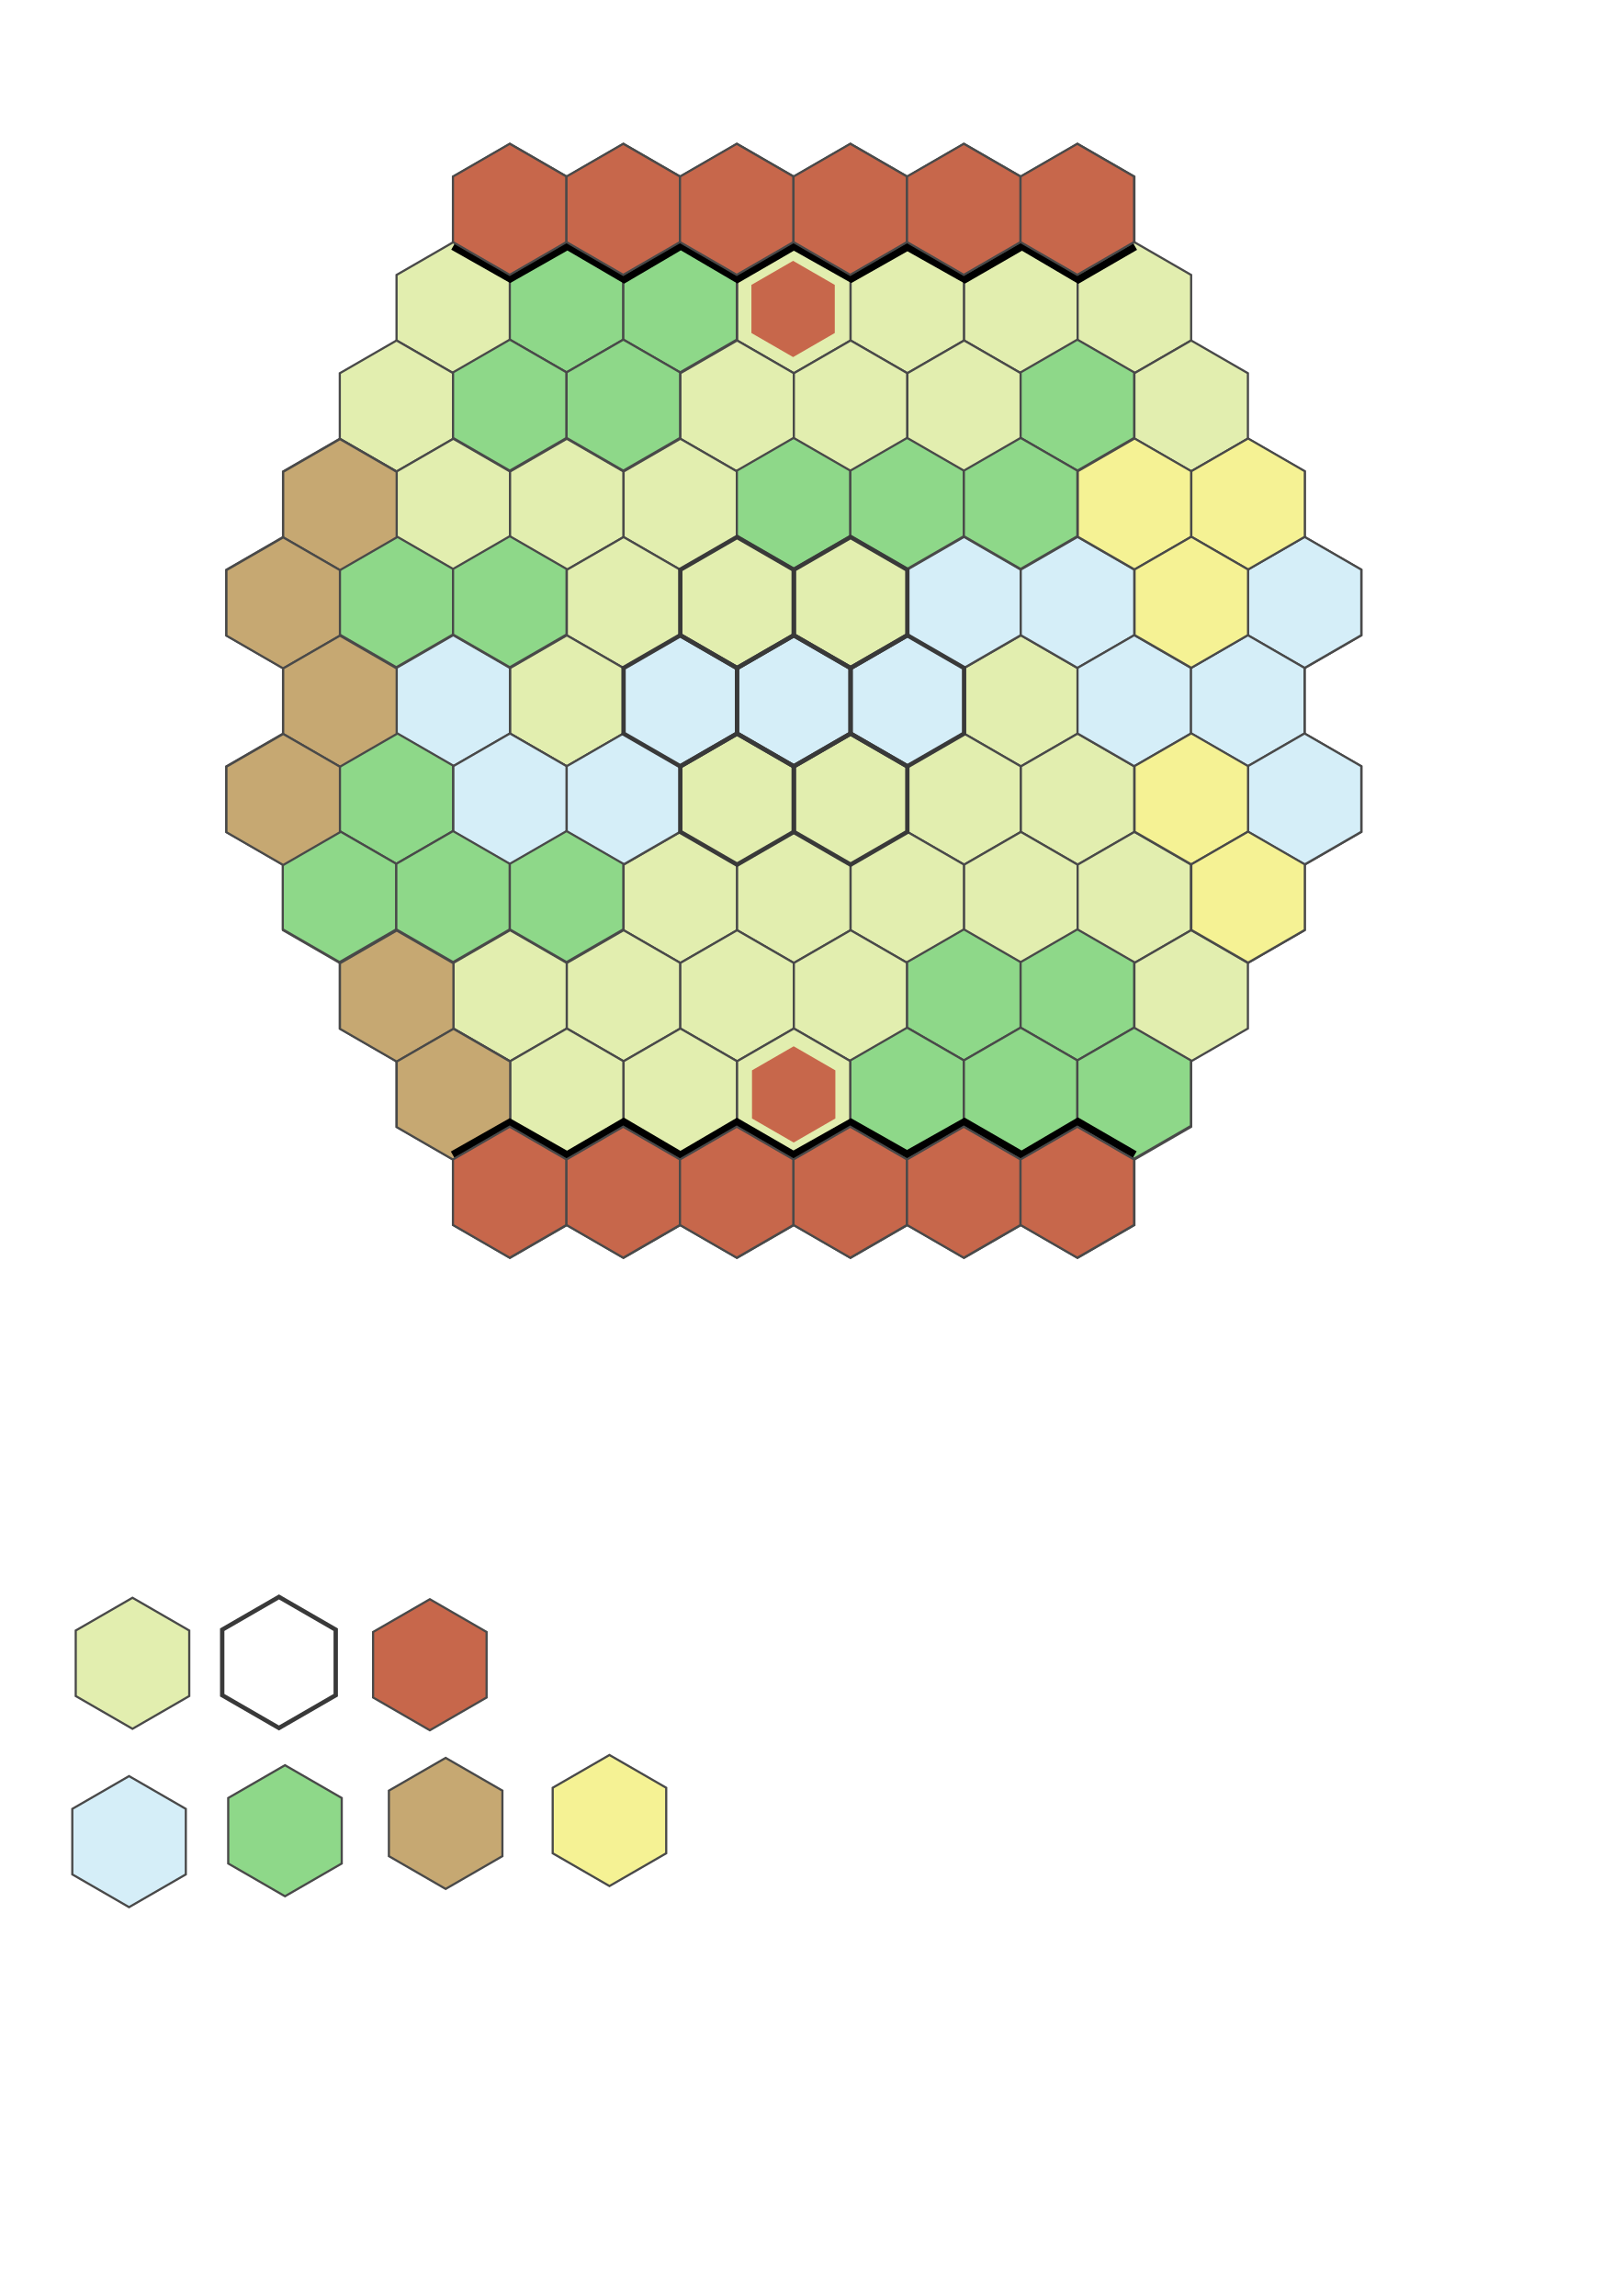
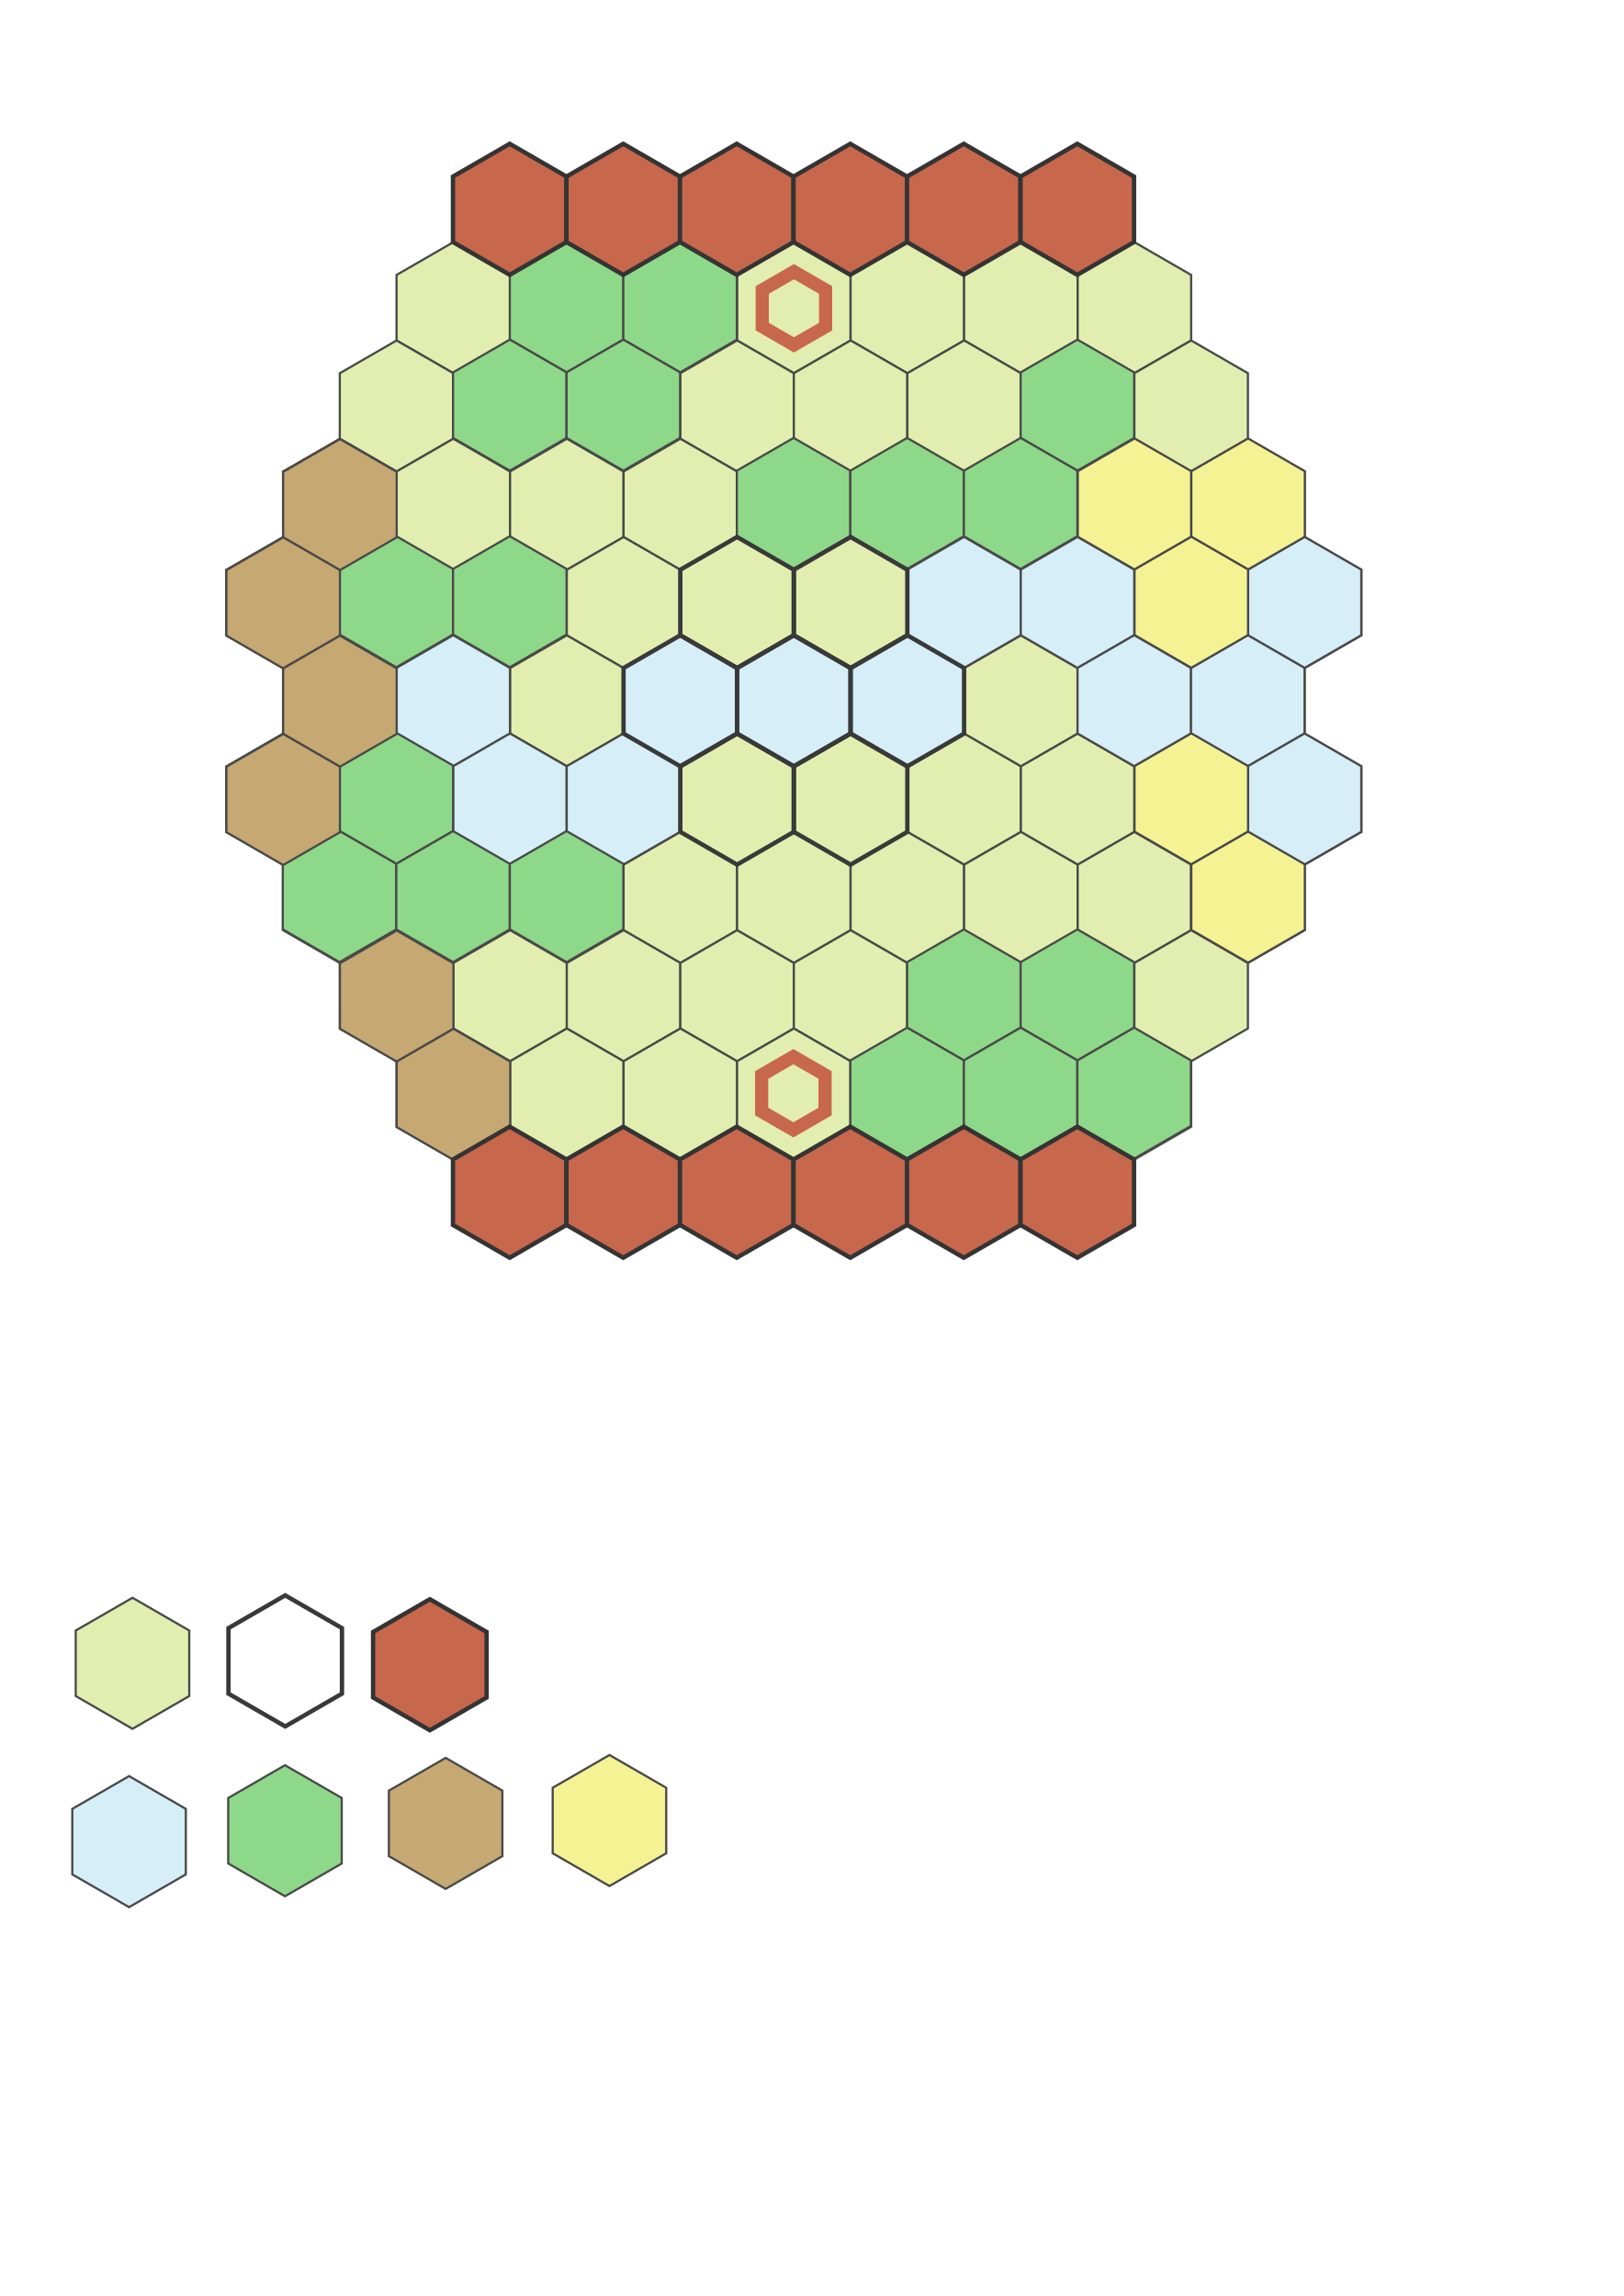
<svg xmlns="http://www.w3.org/2000/svg" xmlns:xlink="http://www.w3.org/1999/xlink" width="744.094" height="1052.362" id="svg2" version="1.1">
  <defs id="defs4" />
  <g id="layer1">
    <path style="fill:#e2eeaf;fill-opacity:1;stroke:#494949;stroke-opacity:1" id="path3007" d="M 73.153,57.379 47.143,72.396 21.133,57.379 l 0,-30.034 26.01,-15.017 26.01,15.017 z" transform="translate(13.57143,720)" />
    <use x="0" y="0" xlink:href="#path3007" transform="translate(173.0306,-666.3776)" id="use5275" width="744.094" height="1052.362" />
    <use x="0" y="0" xlink:href="#path3007" transform="translate(147.0204,-621.3266)" id="use5277" width="744.094" height="1052.362" />
    <use x="0" y="0" xlink:href="#path3007" transform="translate(121.0102,-576.2756)" id="use5279" width="744.094" height="1052.362" />
    <use x="0" y="0" xlink:href="#path3007" transform="translate(94.99999,-531.2246)" id="use5281" width="744.094" height="1052.362" />
    <use x="0" y="0" xlink:href="#path3007" transform="translate(68.9898,-486.1736)" id="use5283" width="744.094" height="1052.362" />
    <use x="0" y="0" xlink:href="#path3007" transform="translate(225.051,-666.3776)" id="use5299" width="744.094" height="1052.362" />
    <use x="0" y="0" xlink:href="#path3007" transform="translate(199.0408,-621.3266)" id="use5301" width="744.094" height="1052.362" />
    <use x="0" y="0" xlink:href="#path3007" transform="translate(173.0306,-576.2756)" id="use5303" width="744.094" height="1052.362" />
    <use x="0" y="0" xlink:href="#path3007" transform="translate(147.0204,-531.2246)" id="use5305" width="744.094" height="1052.362" />
    <use x="0" y="0" xlink:href="#path3007" transform="translate(121.0102,-486.1736)" id="use5307" width="744.094" height="1052.362" />
    <use x="0" y="0" xlink:href="#path3007" transform="translate(94.99999,-441.1226)" id="use5309" width="744.094" height="1052.362" />
    <use x="0" y="0" xlink:href="#path3007" transform="translate(68.9898,-396.0716)" id="use5311" width="744.094" height="1052.362" />
    <use x="0" y="0" xlink:href="#path3007" transform="translate(277.0714,-666.3776)" id="use5323" width="744.094" height="1052.362" />
    <use x="0" y="0" xlink:href="#path3007" transform="translate(251.0612,-621.3266)" id="use5325" width="744.094" height="1052.362" />
    <use x="0" y="0" xlink:href="#path3007" transform="translate(225.051,-576.2756)" id="use5327" width="744.094" height="1052.362" />
    <use x="0" y="0" xlink:href="#path3007" transform="translate(199.0408,-531.2246)" id="use5329" width="744.094" height="1052.362" />
    <use x="0" y="0" xlink:href="#path3007" transform="translate(173.0306,-486.1736)" id="use5331" width="744.094" height="1052.362" />
    <use x="0" y="0" xlink:href="#path3007" transform="translate(147.0204,-441.1226)" id="use5333" width="744.094" height="1052.362" />
    <use x="0" y="0" xlink:href="#path3007" transform="translate(121.0102,-396.0716)" id="use5335" width="744.094" height="1052.362" />
    <use x="0" y="0" xlink:href="#path3007" transform="translate(94.99999,-351.0206)" id="use5337" width="744.094" height="1052.362" />
    <use x="0" y="0" xlink:href="#path3007" transform="translate(329.0918,-666.3776)" id="use5347" width="744.094" height="1052.362" />
    <use x="0" y="0" xlink:href="#path3007" transform="translate(303.0816,-621.3266)" id="use5349" width="744.094" height="1052.362" />
    <use x="0" y="0" xlink:href="#path3007" transform="translate(277.0714,-576.2756)" id="use5351" width="744.094" height="1052.362" />
    <use x="0" y="0" xlink:href="#path3007" transform="translate(251.0612,-531.2246)" id="use5353" width="744.094" height="1052.362" />
    <use x="0" y="0" xlink:href="#path3007" transform="translate(225.051,-486.1736)" id="use5355" width="744.094" height="1052.362" />
    <use x="0" y="0" xlink:href="#path3007" transform="translate(199.0408,-441.1226)" id="use5357" width="744.094" height="1052.362" />
    <use x="0" y="0" xlink:href="#path3007" transform="translate(173.0306,-396.0716)" id="use5359" width="744.094" height="1052.362" />
    <use x="0" y="0" xlink:href="#path3007" transform="translate(147.0204,-351.0206)" id="use5361" width="744.094" height="1052.362" />
    <use x="0" y="0" xlink:href="#path3007" transform="translate(121.0102,-305.9696)" id="use5363" width="744.094" height="1052.362" />
    <use x="0" y="0" xlink:href="#path3007" transform="translate(381.1122,-666.3776)" id="use5371" width="744.094" height="1052.362" />
    <use x="0" y="0" xlink:href="#path3007" transform="translate(355.102,-621.3266)" id="use5373" width="744.094" height="1052.362" />
    <use x="0" y="0" xlink:href="#path3007" transform="translate(329.0918,-576.2756)" id="use5375" width="744.094" height="1052.362" />
    <use x="0" y="0" xlink:href="#path3007" transform="translate(303.0816,-531.2246)" id="use5377" width="744.094" height="1052.362" />
    <use x="0" y="0" xlink:href="#path3007" transform="translate(277.0714,-486.1736)" id="use5379" width="744.094" height="1052.362" />
    <use x="0" y="0" xlink:href="#path3007" transform="translate(251.0612,-441.1226)" id="use5381" width="744.094" height="1052.362" />
    <use x="0" y="0" xlink:href="#path3007" transform="translate(225.051,-396.0716)" id="use5383" width="744.094" height="1052.362" />
    <use x="0" y="0" xlink:href="#path3007" transform="translate(199.0408,-351.0206)" id="use5385" width="744.094" height="1052.362" />
    <use x="0" y="0" xlink:href="#path3007" transform="translate(173.0306,-305.9696)" id="use5387" width="744.094" height="1052.362" />
    <use x="0" y="0" xlink:href="#path3007" transform="translate(147.0204,-260.9187)" id="use5389" width="744.094" height="1052.362" />
    <use x="0" y="0" xlink:href="#path3007" transform="translate(433.1326,-666.3776)" id="use5395" width="744.094" height="1052.362" />
    <use x="0" y="0" xlink:href="#path3007" transform="translate(407.1224,-621.3266)" id="use5397" width="744.094" height="1052.362" />
    <use x="0" y="0" xlink:href="#path3007" transform="translate(381.1122,-576.2756)" id="use5399" width="744.094" height="1052.362" />
    <use x="0" y="0" xlink:href="#path3007" transform="translate(355.102,-531.2246)" id="use5401" width="744.094" height="1052.362" />
    <use x="0" y="0" xlink:href="#path3007" transform="translate(329.0918,-486.1736)" id="use5403" width="744.094" height="1052.362" />
    <use x="0" y="0" xlink:href="#path3007" transform="translate(303.0816,-441.1226)" id="use5405" width="744.094" height="1052.362" />
    <use x="0" y="0" xlink:href="#path3007" transform="translate(277.0714,-396.0716)" id="use5407" width="744.094" height="1052.362" />
    <use x="0" y="0" xlink:href="#path3007" transform="translate(251.0612,-351.0206)" id="use5409" width="744.094" height="1052.362" />
    <use x="0" y="0" xlink:href="#path3007" transform="translate(225.051,-305.9696)" id="use5411" width="744.094" height="1052.362" />
    <use x="0" y="0" xlink:href="#path3007" transform="translate(199.0408,-260.9187)" id="use5413" width="744.094" height="1052.362" />
    <use x="0" y="0" xlink:href="#path3007" transform="translate(173.0306,-215.8677)" id="use5415" width="744.094" height="1052.362" />
    <use x="0" y="0" xlink:href="#path3007" transform="translate(459.1428,-621.3266)" id="use5421" width="744.094" height="1052.362" />
    <use x="0" y="0" xlink:href="#path3007" transform="translate(433.1326,-576.2756)" id="use5423" width="744.094" height="1052.362" />
    <use x="0" y="0" xlink:href="#path3007" transform="translate(407.1224,-531.2246)" id="use5425" width="744.094" height="1052.362" />
    <use x="0" y="0" xlink:href="#path3007" transform="translate(381.1122,-486.1736)" id="use5427" width="744.094" height="1052.362" />
    <use x="0" y="0" xlink:href="#path3007" transform="translate(355.102,-441.1226)" id="use5429" width="744.094" height="1052.362" />
    <use x="0" y="0" xlink:href="#path3007" transform="translate(329.0918,-396.0716)" id="use5431" width="744.094" height="1052.362" />
    <use x="0" y="0" xlink:href="#path3007" transform="translate(303.0816,-351.0206)" id="use5433" width="744.094" height="1052.362" />
    <use x="0" y="0" xlink:href="#path3007" transform="translate(277.0714,-305.9696)" id="use5435" width="744.094" height="1052.362" />
    <use x="0" y="0" xlink:href="#path3007" transform="translate(251.0612,-260.9187)" id="use5437" width="744.094" height="1052.362" />
    <use x="0" y="0" xlink:href="#path3007" transform="translate(225.051,-215.8677)" id="use5439" width="744.094" height="1052.362" />
    <use x="0" y="0" xlink:href="#path3007" transform="translate(485.153,-576.2756)" id="use5447" width="744.094" height="1052.362" />
    <use x="0" y="0" xlink:href="#path3007" transform="translate(459.1428,-531.2246)" id="use5449" width="744.094" height="1052.362" />
    <use x="0" y="0" xlink:href="#path3007" transform="translate(433.1326,-486.1736)" id="use5451" width="744.094" height="1052.362" />
    <use x="0" y="0" xlink:href="#path3007" transform="translate(407.1224,-441.1226)" id="use5453" width="744.094" height="1052.362" />
    <use x="0" y="0" xlink:href="#path3007" transform="translate(381.1122,-396.0716)" id="use5455" width="744.094" height="1052.362" />
    <use x="0" y="0" xlink:href="#path3007" transform="translate(355.102,-351.0206)" id="use5457" width="744.094" height="1052.362" />
    <use x="0" y="0" xlink:href="#path3007" transform="translate(329.0918,-305.9696)" id="use5459" width="744.094" height="1052.362" />
    <use x="0" y="0" xlink:href="#path3007" transform="translate(303.0816,-260.9187)" id="use5461" width="744.094" height="1052.362" />
    <use x="0" y="0" xlink:href="#path3007" transform="translate(277.0714,-215.8677)" id="use5463" width="744.094" height="1052.362" />
    <use x="0" y="0" xlink:href="#path3007" transform="translate(511.1632,-531.2246)" id="use5471" width="744.094" height="1052.362" />
    <use x="0" y="0" xlink:href="#path3007" transform="translate(485.153,-486.1736)" id="use5473" width="744.094" height="1052.362" />
    <use x="0" y="0" xlink:href="#path3007" transform="translate(459.1428,-441.1226)" id="use5475" width="744.094" height="1052.362" />
    <use x="0" y="0" xlink:href="#path3007" transform="translate(433.1326,-396.0716)" id="use5477" width="744.094" height="1052.362" />
    <use x="0" y="0" xlink:href="#path3007" transform="translate(407.1224,-351.0206)" id="use5479" width="744.094" height="1052.362" />
    <use x="0" y="0" xlink:href="#path3007" transform="translate(381.1122,-305.9696)" id="use5481" width="744.094" height="1052.362" />
    <use x="0" y="0" xlink:href="#path3007" transform="translate(355.102,-260.9187)" id="use5483" width="744.094" height="1052.362" />
    <use x="0" y="0" xlink:href="#path3007" transform="translate(329.0918,-215.8677)" id="use5485" width="744.094" height="1052.362" />
    <use x="0" y="0" xlink:href="#path3007" transform="translate(537.1734,-486.1736)" id="use5491" width="744.094" height="1052.362" />
    <use x="0" y="0" xlink:href="#path3007" transform="translate(511.1632,-441.1226)" id="use5493" width="744.094" height="1052.362" />
    <use x="0" y="0" xlink:href="#path3007" transform="translate(485.153,-396.0716)" id="use5495" width="744.094" height="1052.362" />
    <use x="0" y="0" xlink:href="#path3007" transform="translate(459.1428,-351.0206)" id="use5497" width="744.094" height="1052.362" />
    <use x="0" y="0" xlink:href="#path3007" transform="translate(433.1326,-305.9696)" id="use5499" width="744.094" height="1052.362" />
    <use x="0" y="0" xlink:href="#path3007" transform="translate(407.1224,-260.9187)" id="use5501" width="744.094" height="1052.362" />
    <use x="0" y="0" xlink:href="#path3007" transform="translate(381.1122,-215.8677)" id="use5503" width="744.094" height="1052.362" />
    <use x="0" y="0" xlink:href="#path3007" transform="translate(537.1734,-396.0716)" id="use5509" width="744.094" height="1052.362" />
    <use x="0" y="0" xlink:href="#path3007" transform="translate(511.1632,-351.0206)" id="use5511" width="744.094" height="1052.362" />
    <use x="0" y="0" xlink:href="#path3007" transform="translate(485.153,-305.9696)" id="use5513" width="744.094" height="1052.362" />
    <use x="0" y="0" xlink:href="#path3007" transform="translate(459.1428,-260.9187)" id="use5515" width="744.094" height="1052.362" />
    <use x="0" y="0" xlink:href="#path3007" transform="translate(433.1326,-215.8677)" id="use5517" width="744.094" height="1052.362" />
  </g>
  <g id="layer4">
    <path style="fill:#d5eef8;fill-opacity:1;stroke:#494949;stroke-opacity:1" id="path3007-8" d="M 73.153,57.379 47.143,72.396 21.133,57.379 l 0,-30.034 26.01,-15.017 26.01,15.017 z" transform="translate(11.99993,801.747)" />
    <use x="0" y="0" xlink:href="#path3007-8" transform="translate(148.5356,-522.945)" id="use5333-5" width="744.094" height="1052.362" style="fill:#86e2ec;fill-opacity:0.229" />
    <use x="0" y="0" xlink:href="#path3007-8" transform="translate(174.5458,-477.894)" id="use5359-5" width="744.094" height="1052.362" style="fill:#86e2ec;fill-opacity:0.229" />
    <use x="0" y="0" xlink:href="#path3007-8" transform="translate(252.5764,-522.945)" id="use5381-29" width="744.094" height="1052.362" style="fill:#86e2ec;fill-opacity:0.229" />
    <use x="0" y="0" xlink:href="#path3007-8" transform="translate(226.5662,-477.894)" id="use5383-8" width="744.094" height="1052.362" style="fill:#86e2ec;fill-opacity:0.229" />
    <use x="0" y="0" xlink:href="#path3007-8" transform="translate(304.5969,-522.945)" id="use5405-4" width="744.094" height="1052.362" style="fill:#86e2ec;fill-opacity:0.229" />
    <use x="0" y="0" xlink:href="#path3007-8" transform="translate(382.6275,-567.996)" id="use5427-7" width="744.094" height="1052.362" style="fill:#86e2ec;fill-opacity:0.229" />
    <use x="0" y="0" xlink:href="#path3007-8" transform="translate(356.6173,-522.945)" id="use5429-2" width="744.094" height="1052.362" style="fill:#86e2ec;fill-opacity:0.229" />
    <use x="0" y="0" xlink:href="#path3007-8" transform="translate(434.6479,-567.996)" id="use5451-2" width="744.094" height="1052.362" style="fill:#86e2ec;fill-opacity:0.229" />
    <use x="0" y="0" xlink:href="#path3007-8" transform="translate(460.6581,-522.945)" id="use5475-0" width="744.094" height="1052.362" style="fill:#86e2ec;fill-opacity:0.229" />
    <use x="0" y="0" xlink:href="#path3007-8" transform="translate(538.6887,-567.996)" id="use5491-6" width="744.094" height="1052.362" style="fill:#86e2ec;fill-opacity:0.229" />
    <use x="0" y="0" xlink:href="#path3007-8" transform="translate(512.6785,-522.945)" id="use5493-7" width="744.094" height="1052.362" style="fill:#86e2ec;fill-opacity:0.229" />
    <use x="0" y="0" xlink:href="#path3007-8" transform="translate(538.6887,-477.894)" id="use5509-8" width="744.094" height="1052.362" style="fill:#86e2ec;fill-opacity:0.229" />
  </g>
  <g id="layer5" style="display:inline">
    <path style="fill:#8ed889;fill-opacity:1;stroke:#494949;stroke-opacity:1" id="path3007-7" d="M 73.153,57.379 47.143,72.396 21.133,57.379 l 0,-30.034 26.01,-15.017 26.01,15.017 z" transform="translate(83.45388,796.7518)" />
    <use x="0" y="0" xlink:href="#path3007-7" transform="translate(129.0408,-698.4694)" id="use5301-5" width="744.094" height="1052.362" />
    <use x="0" y="0" xlink:href="#path3007-7" transform="translate(103.0306,-653.4185)" id="use5303-8" width="744.094" height="1052.362" />
    <use x="0" y="0" xlink:href="#path3007-7" transform="translate(51.0102,-563.3165)" id="use5307-8" width="744.094" height="1052.362" />
    <use x="0" y="0" xlink:href="#path3007-7" transform="translate(181.0612,-698.4694)" id="use5325-1" width="744.094" height="1052.362" />
    <use x="0" y="0" xlink:href="#path3007-7" transform="translate(155.051,-653.4185)" id="use5327-0" width="744.094" height="1052.362" />
    <use x="0" y="0" xlink:href="#path3007-7" transform="translate(103.0306,-563.3165)" id="use5331-1" width="744.094" height="1052.362" />
    <use x="0" y="0" xlink:href="#path3007-7" transform="translate(51.0102,-473.2145)" id="use5335-9" width="744.094" height="1052.362" />
    <use x="0" y="0" xlink:href="#path3007-7" transform="translate(25,-428.1635)" id="use5337-2" width="744.094" height="1052.362" />
    <use x="0" y="0" xlink:href="#path3007-7" transform="translate(77.0204,-428.1635)" id="use5361-2" width="744.094" height="1052.362" />
    <use x="0" y="0" xlink:href="#path3007-7" transform="translate(233.0816,-608.3675)" id="use5377-7" width="744.094" height="1052.362" />
    <use x="0" y="0" xlink:href="#path3007-7" transform="translate(129.0408,-428.1635)" id="use5385-0" width="744.094" height="1052.362" />
    <use x="0" y="0" xlink:href="#path3007-7" transform="translate(285.102,-608.3675)" id="use5401-2" width="744.094" height="1052.362" />
    <use x="0" y="0" xlink:href="#path3007-7" transform="translate(363.1326,-653.4185)" id="use5423-0" width="744.094" height="1052.362" />
    <use x="0" y="0" xlink:href="#path3007-7" transform="translate(337.1224,-608.3675)" id="use5425-3" width="744.094" height="1052.362" />
    <use x="0" y="0" xlink:href="#path3007-7" transform="translate(311.1122,-383.1125)" id="use5481-5" width="744.094" height="1052.362" />
    <use x="0" y="0" xlink:href="#path3007-7" transform="translate(285.102,-338.0615)" id="use5483-6" width="744.094" height="1052.362" />
    <use x="0" y="0" xlink:href="#path3007-7" transform="translate(363.1326,-383.1125)" id="use5499-8" width="744.094" height="1052.362" />
    <use x="0" y="0" xlink:href="#path3007-7" transform="translate(337.1224,-338.0615)" id="use5501-2" width="744.094" height="1052.362" />
    <use x="0" y="0" xlink:href="#path3007-7" transform="translate(389.1428,-338.0615)" id="use5515-0" width="744.094" height="1052.362" />
  </g>
  <g id="layer6" style="display:inline">
    <path style="fill:#c6a872;fill-opacity:1;stroke:#494949;stroke-opacity:1" id="path3007-72" d="M 73.153,57.379 47.143,72.396 21.133,57.379 l 0,-30.034 26.01,-15.017 26.01,15.017 z" transform="translate(157.082,793.3857)" />
    <use x="0" y="0" xlink:href="#path3007-72" transform="translate(-48.44167,-604.4607)" id="use5281-4" width="744.094" height="1052.362" />
    <use x="0" y="0" xlink:href="#path3007-72" transform="translate(-74.45187,-559.4097)" id="use5283-4" width="744.094" height="1052.362" />
    <use x="0" y="0" xlink:href="#path3007-72" transform="translate(-48.44167,-514.3587)" id="use5309-73" width="744.094" height="1052.362" />
    <use x="0" y="0" xlink:href="#path3007-72" transform="translate(-74.45187,-469.3077)" id="use5311-9" width="744.094" height="1052.362" />
    <use x="0" y="0" xlink:href="#path3007-72" transform="translate(-22.43146,-379.2057)" id="use5363-9" width="744.094" height="1052.362" />
    <use x="0" y="0" xlink:href="#path3007-72" transform="translate(3.578739,-334.1547)" id="use5389-9" width="744.094" height="1052.362" />
  </g>
  <g id="layer7" style="display:inline">
    <path style="fill:#f5f294;fill-opacity:1;stroke:#494949;stroke-opacity:1" id="path3007-4" d="M 73.153,57.379 47.143,72.396 21.133,57.379 l 0,-30.034 26.01,-15.017 26.01,15.017 z" transform="translate(232.1516,792.0675)" />
    <use x="0" y="0" xlink:href="#path3007-4" transform="translate(240.6345,-603.4306)" id="use5449-1" width="744.094" height="1052.362" />
    <use x="0" y="0" xlink:href="#path3007-4" transform="translate(292.6549,-603.4306)" id="use5471-9" width="744.094" height="1052.362" />
    <use x="0" y="0" xlink:href="#path3007-4" transform="translate(266.6447,-558.3796)" id="use5473-0" width="744.094" height="1052.362" />
    <use x="0" y="0" xlink:href="#path3007-4" transform="translate(266.6447,-468.2776)" id="use5495-1" width="744.094" height="1052.362" />
    <use x="0" y="0" xlink:href="#path3007-4" transform="translate(292.6549,-423.2266)" id="use5511-7" width="744.094" height="1052.362" />
  </g>
  <g id="layer2" style="display:inline">
-     <path style="fill:#175e1e;fill-opacity:0;stroke:#393939;stroke-opacity:1;stroke-width:2;stroke-miterlimit:4;stroke-dasharray:none" id="path3007-5" d="M 73.153,57.379 47.143,72.396 21.133,57.379 l 0,-30.034 26.01,-15.017 26.01,15.017 z" transform="translate(80.69899,719.6173)" />
-     <use x="0" y="0" xlink:href="#path3007-5" transform="translate(209.9286,-485.8165)" id="use5379-5" width="744.094" height="1052.362" />
-     <use x="0" y="0" xlink:href="#path3007-5" transform="translate(183.9184,-440.7655)" id="use5381-2" width="744.094" height="1052.362" />
-     <use x="0" y="0" xlink:href="#path3007-5" transform="translate(261.949,-485.8165)" id="use5403-6" width="744.094" height="1052.362" />
-     <use x="0" y="0" xlink:href="#path3007-5" transform="translate(235.9388,-440.7655)" id="use5405-6" width="744.094" height="1052.362" />
-     <use x="0" y="0" xlink:href="#path3007-5" transform="translate(209.9286,-395.7145)" id="use5407-2" width="744.094" height="1052.362" />
-     <use x="0" y="0" xlink:href="#path3007-5" transform="translate(287.9592,-440.7655)" id="use5429-8" width="744.094" height="1052.362" />
-     <use x="0" y="0" xlink:href="#path3007-5" transform="translate(261.949,-395.7145)" id="use5431-2" width="744.094" height="1052.362" />
+     <path style="fill:#175e1e;fill-opacity:0;stroke:#393939;stroke-width:2;stroke-miterlimit:4;stroke-opacity:1;stroke-dasharray:none" id="path3007-5" d="M 73.153,57.379 47.143,72.396 21.133,57.379 l 0,-30.034 26.01,-15.017 26.01,15.017 z" transform="translate(83.55614,718.9031)" />
+     <use x="0" y="0" xlink:href="#path3007-5" transform="translate(207.0714,-485.1022)" id="use5379-5" width="744.094" height="1052.362" />
+     <use x="0" y="0" xlink:href="#path3007-5" transform="translate(181.0612,-440.0512)" id="use5381-2" width="744.094" height="1052.362" />
+     <use x="0" y="0" xlink:href="#path3007-5" transform="translate(259.0918,-485.1022)" id="use5403-6" width="744.094" height="1052.362" />
+     <use x="0" y="0" xlink:href="#path3007-5" transform="translate(233.0816,-440.0512)" id="use5405-6" width="744.094" height="1052.362" />
+     <use x="0" y="0" xlink:href="#path3007-5" transform="translate(207.0714,-395.0002)" id="use5407-2" width="744.094" height="1052.362" />
+     <use x="0" y="0" xlink:href="#path3007-5" transform="translate(285.102,-440.0512)" id="use5429-8" width="744.094" height="1052.362" />
+     <use x="0" y="0" xlink:href="#path3007-5" transform="translate(259.0918,-395.0002)" id="use5431-2" width="744.094" height="1052.362" />
  </g>
-   <g id="layer8">
+   <g id="layer8" style="display:none">
    <path style="fill:none;stroke:#000000;stroke-width:3.4;stroke-linecap:butt;stroke-linejoin:miter;stroke-miterlimit:4;stroke-opacity:1;stroke-dasharray:none" d="m 207.448,529.27 26.161,-14.821 26.25,14.911 25.982,-15.179 25.982,15.268 25.893,-15.179 25.893,15 26.339,-14.821 25.714,14.554 26.339,-14.821 26.161,15.089 25.804,-15.179 26.071,15.089" id="path7162" />
    <use x="0" y="0" xlink:href="#path7162" id="use7171" transform="matrix(1,0,0,-1,0.1887112,642.2266)" width="744.094" height="1052.362" />
  </g>
  <g id="layer3" style="display:inline">
-     <path style="fill:#c7674b;fill-opacity:1;stroke:#494949;stroke-opacity:1" id="path3007-52" d="M 73.153,57.379 47.143,72.396 21.133,57.379 l 0,-30.034 26.01,-15.017 26.01,15.017 z" transform="translate(149.8386,720.6671)" />
+     <path style="fill:#c7674b;fill-opacity:1;stroke:#343434;stroke-opacity:1;stroke-width:2;stroke-miterlimit:4;stroke-dasharray:none" id="path3007-52" d="M 73.153,57.379 47.143,72.396 21.133,57.379 l 0,-30.034 26.01,-15.017 26.01,15.017 z" transform="translate(149.8386,720.6671)" />
    <use x="0" y="0" xlink:href="#path3007-52" transform="translate(36.60203,-667.0919)" id="use5275-1" width="744.094" height="1052.362" />
    <use x="0" y="0" xlink:href="#path3007-52" transform="translate(88.62244,-667.0919)" id="use5299-6" width="744.094" height="1052.362" />
    <use x="0" y="0" xlink:href="#path3007-52" transform="translate(140.6429,-667.0919)" id="use5323-1" width="744.094" height="1052.362" />
    <use x="0" y="0" xlink:href="#path3007-52" transform="translate(192.6633,-667.0919)" id="use5347-7" width="744.094" height="1052.362" />
    <use x="0" y="0" xlink:href="#path3007-52" transform="translate(244.6837,-667.0919)" id="use5371-3" width="744.094" height="1052.362" />
    <use x="0" y="0" xlink:href="#path3007-52" transform="translate(296.7041,-667.0919)" id="use5395-4" width="744.094" height="1052.362" />
    <use x="0" y="0" xlink:href="#path3007-52" transform="translate(36.60203,-216.582)" id="use5415-0" width="744.094" height="1052.362" />
    <use x="0" y="0" xlink:href="#path3007-52" transform="translate(88.62244,-216.582)" id="use5439-6" width="744.094" height="1052.362" />
    <use x="0" y="0" xlink:href="#path3007-52" transform="translate(140.6429,-216.582)" id="use5463-1" width="744.094" height="1052.362" />
    <use x="0" y="0" xlink:href="#path3007-52" transform="translate(192.6633,-216.582)" id="use5485-5" width="744.094" height="1052.362" />
    <use x="0" y="0" xlink:href="#path3007-52" transform="translate(244.6837,-216.582)" id="use5503-0" width="744.094" height="1052.362" />
    <use x="0" y="0" xlink:href="#path3007-52" transform="translate(296.7041,-216.582)" id="use5517-2" width="744.094" height="1052.362" />
  </g>
-   <g id="layer9">
-     <path style="fill:#c7674b;fill-opacity:1;stroke:none" id="path7167" d="m 368.45,663.312 -37.373,21.577 -37.373,-21.577 0,-43.154 37.373,-21.577 37.373,21.577 z" transform="matrix(0.5111081,0,0,0.5111081,194.5032,173.6232)" />
-     <use x="0" y="0" xlink:href="#path7167" id="use7169" transform="translate(-0.2678571,-360.0108)" width="744.094" height="1052.362" />
+   <g id="layer9" style="display:inline">
+     <path style="fill:none;stroke:#c7674b;stroke-width:15.542;stroke-miterlimit:4;stroke-opacity:1;stroke-dasharray:none;fill-opacity:1" id="path7167" d="m 368.45,663.312 -37.373,21.577 -37.373,-21.577 0,-43.154 37.373,-21.577 37.373,21.577 z" transform="matrix(0.3887535,0,0,0.3887535,234.8712,251.6067)" />
+     <use x="0" y="0" xlink:href="#path7167" id="use7169" transform="translate(0.2509985,-359.7771)" width="744.094" height="1052.362" />
  </g>
</svg>
